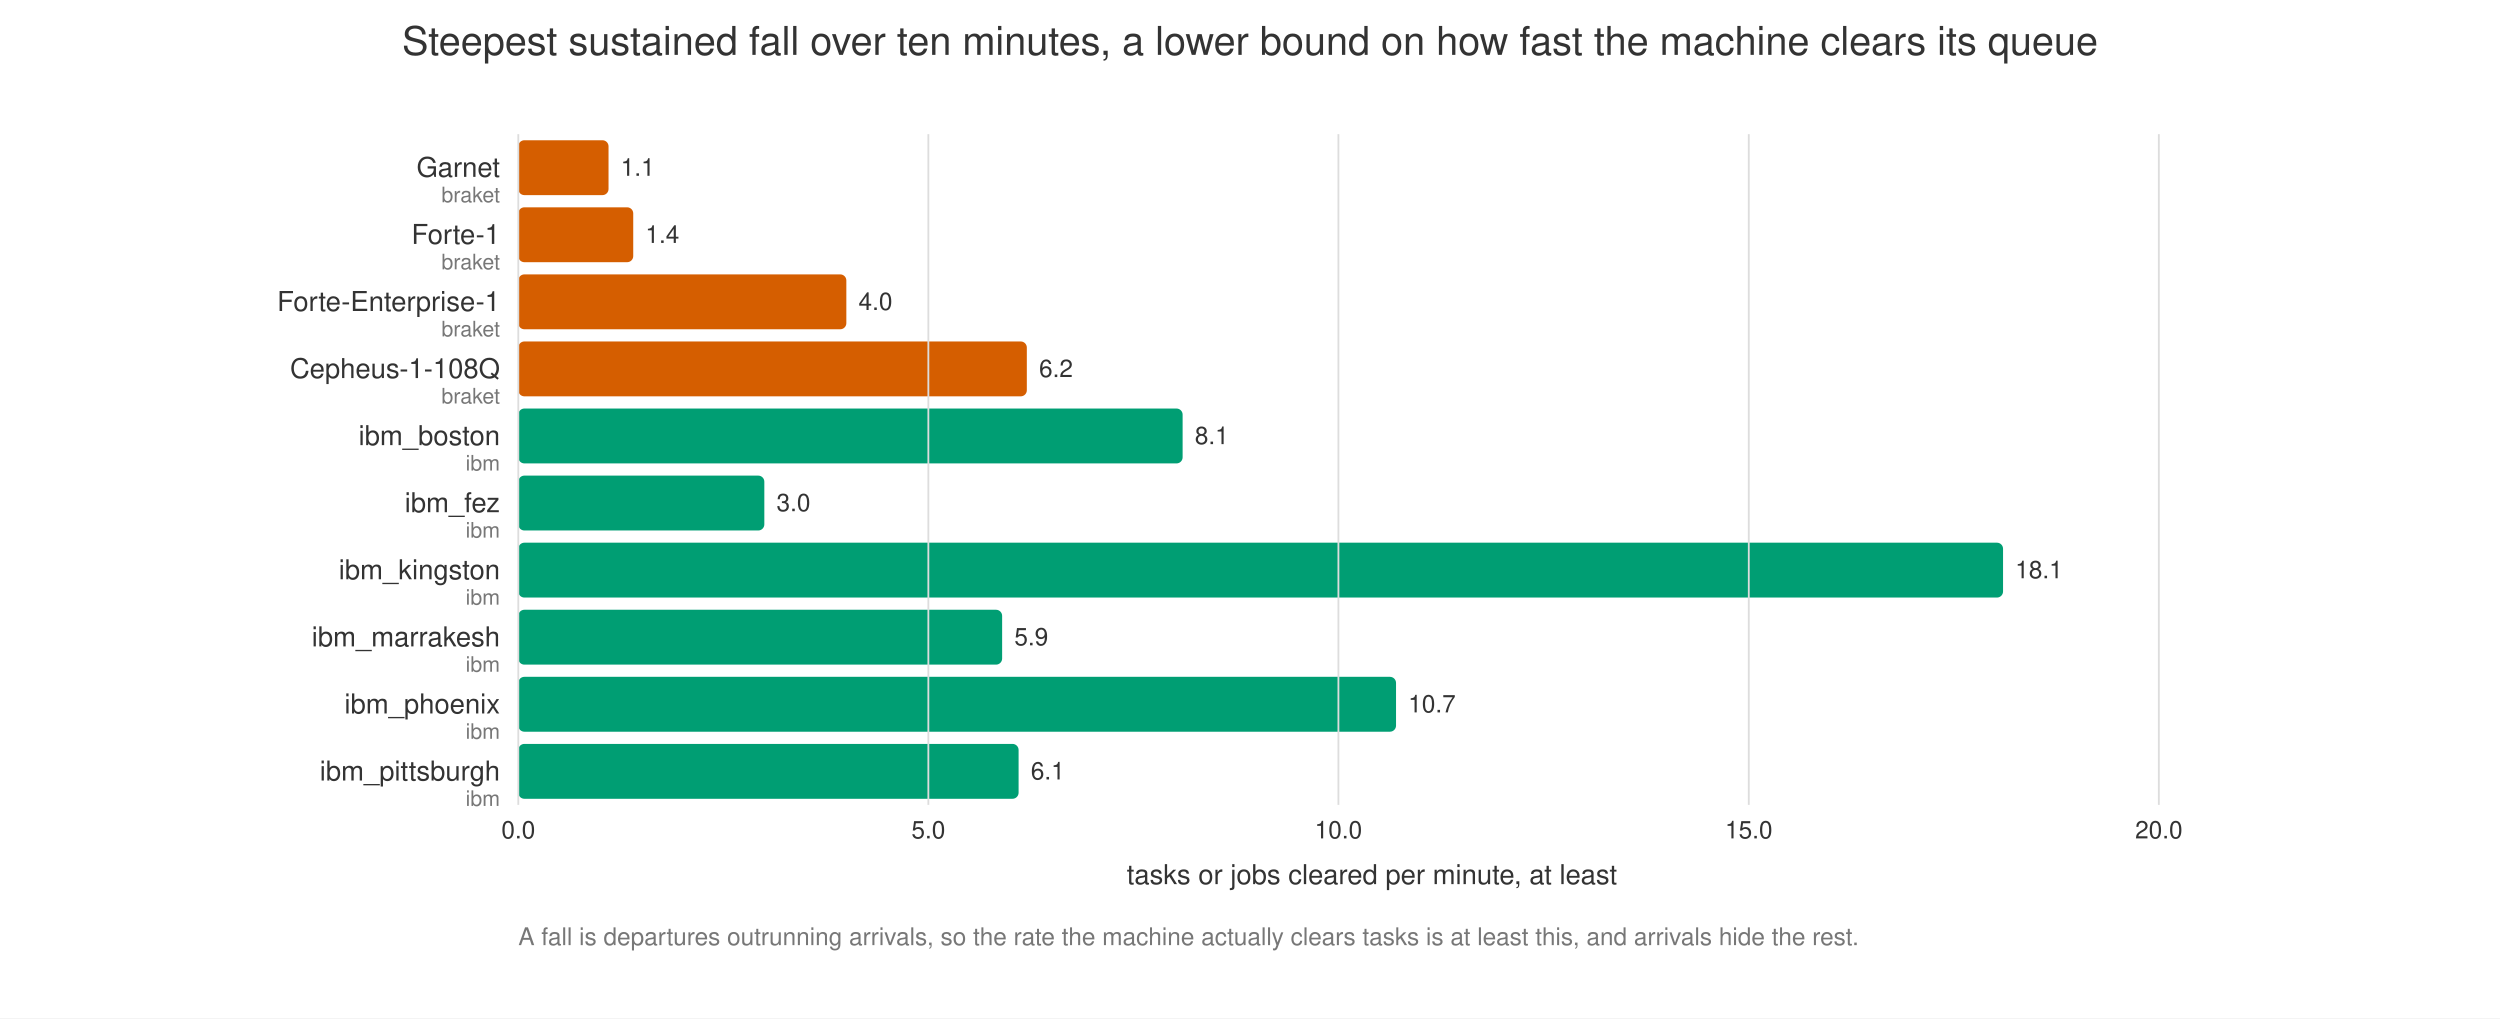
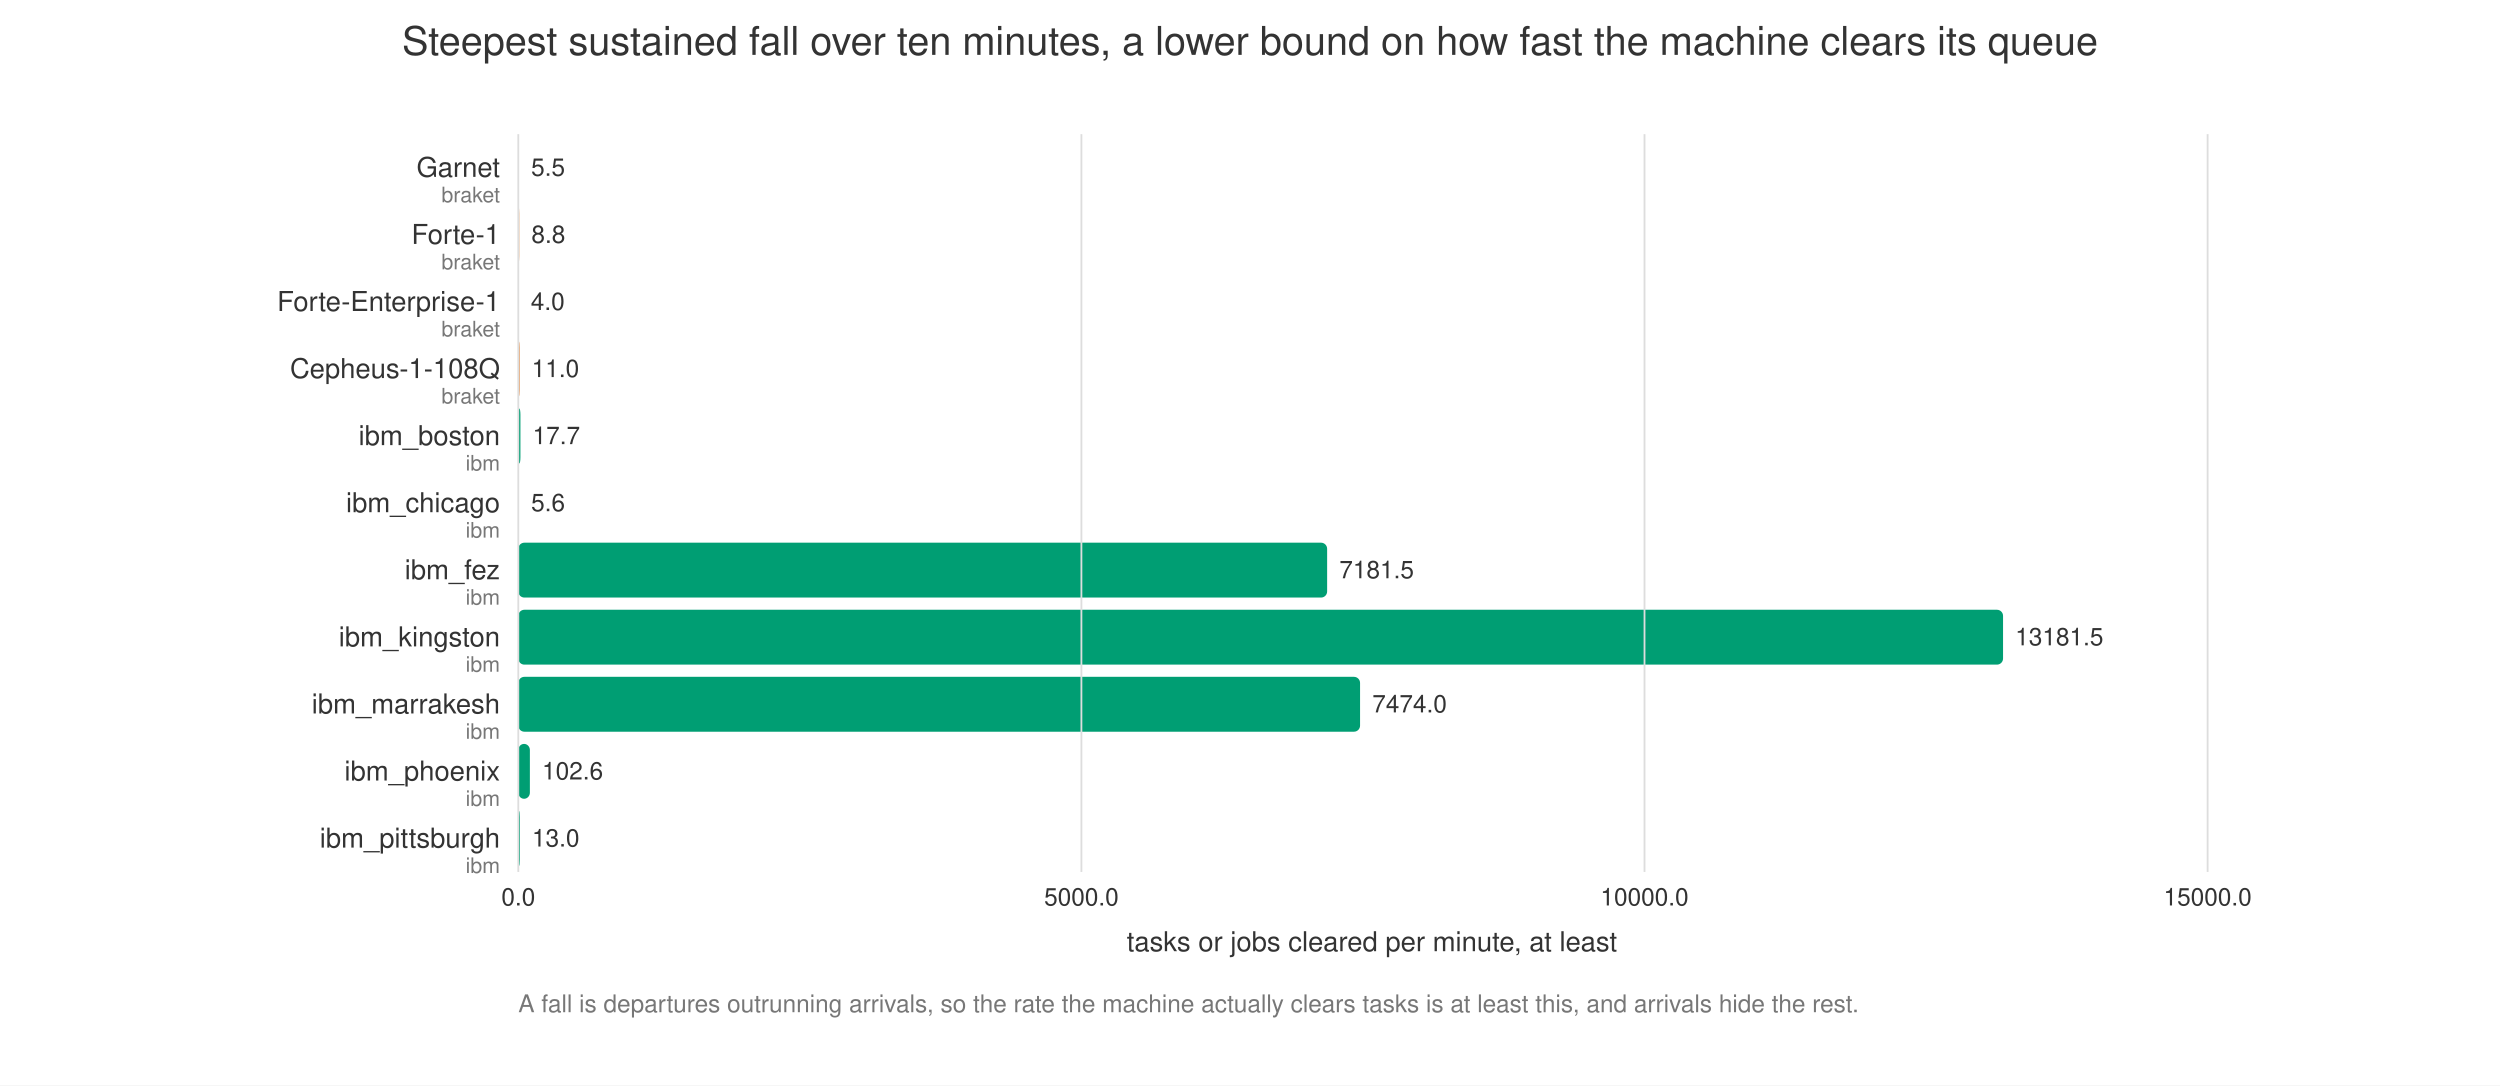
- <svg xmlns="http://www.w3.org/2000/svg" width="820" height="334" viewBox="0 0 820 334">
+ <svg xmlns="http://www.w3.org/2000/svg" width="820" height="356" viewBox="0 0 820 356">
  <rect width="100%" height="100%" fill="white" />
  <text x="410.0" y="18.0" font-family="Helvetica,Arial,sans-serif" font-size="13" text-anchor="middle" fill="#333333" font-weight="normal" dominant-baseline="auto">Steepest sustained fall over ten minutes, a lower bound on how fast the machine clears its queue</text>
-   <rect x="170.0" y="46.0" width="29.6" height="18.0" fill="#D55E00" stroke="none" fill-opacity="1.0" rx="2" />
-   <text x="203.6" y="55.0" font-family="Helvetica,Arial,sans-serif" font-size="8" text-anchor="start" fill="#333333" font-weight="normal" dominant-baseline="middle">1.1</text>
+   <rect x="170.0" y="46.0" width="0.2" height="18.0" fill="#D55E00" stroke="none" fill-opacity="1.0" rx="2" />
+   <text x="174.2" y="55.0" font-family="Helvetica,Arial,sans-serif" font-size="8" text-anchor="start" fill="#333333" font-weight="normal" dominant-baseline="middle">5.5</text>
  <text x="164.0" y="55.0" font-family="Helvetica,Arial,sans-serif" font-size="9" text-anchor="end" fill="#333333" font-weight="normal" dominant-baseline="middle">Garnet</text>
  <text x="164.0" y="64.0" font-family="Helvetica,Arial,sans-serif" font-size="7" text-anchor="end" fill="#777777" font-weight="normal" dominant-baseline="middle">braket</text>
-   <rect x="170.0" y="68.0" width="37.7" height="18.0" fill="#D55E00" stroke="none" fill-opacity="1.0" rx="2" />
-   <text x="211.7" y="77.0" font-family="Helvetica,Arial,sans-serif" font-size="8" text-anchor="start" fill="#333333" font-weight="normal" dominant-baseline="middle">1.4</text>
+   <rect x="170.0" y="68.0" width="0.3" height="18.0" fill="#D55E00" stroke="none" fill-opacity="1.0" rx="2" />
+   <text x="174.3" y="77.0" font-family="Helvetica,Arial,sans-serif" font-size="8" text-anchor="start" fill="#333333" font-weight="normal" dominant-baseline="middle">8.8</text>
  <text x="164.0" y="77.0" font-family="Helvetica,Arial,sans-serif" font-size="9" text-anchor="end" fill="#333333" font-weight="normal" dominant-baseline="middle">Forte-1</text>
  <text x="164.0" y="86.0" font-family="Helvetica,Arial,sans-serif" font-size="7" text-anchor="end" fill="#777777" font-weight="normal" dominant-baseline="middle">braket</text>
-   <rect x="170.0" y="90.0" width="107.6" height="18.0" fill="#D55E00" stroke="none" fill-opacity="1.0" rx="2" />
-   <text x="281.6" y="99.0" font-family="Helvetica,Arial,sans-serif" font-size="8" text-anchor="start" fill="#333333" font-weight="normal" dominant-baseline="middle">4.0</text>
+   <rect x="170.0" y="90.0" width="0.1" height="18.0" fill="#D55E00" stroke="none" fill-opacity="1.0" rx="2" />
+   <text x="174.1" y="99.0" font-family="Helvetica,Arial,sans-serif" font-size="8" text-anchor="start" fill="#333333" font-weight="normal" dominant-baseline="middle">4.0</text>
  <text x="164.0" y="99.0" font-family="Helvetica,Arial,sans-serif" font-size="9" text-anchor="end" fill="#333333" font-weight="normal" dominant-baseline="middle">Forte-Enterprise-1</text>
  <text x="164.0" y="108.0" font-family="Helvetica,Arial,sans-serif" font-size="7" text-anchor="end" fill="#777777" font-weight="normal" dominant-baseline="middle">braket</text>
-   <rect x="170.0" y="112.0" width="166.8" height="18.0" fill="#D55E00" stroke="none" fill-opacity="1.0" rx="2" />
-   <text x="340.8" y="121.0" font-family="Helvetica,Arial,sans-serif" font-size="8" text-anchor="start" fill="#333333" font-weight="normal" dominant-baseline="middle">6.2</text>
+   <rect x="170.0" y="112.0" width="0.4" height="18.0" fill="#D55E00" stroke="none" fill-opacity="1.0" rx="2" />
+   <text x="174.4" y="121.0" font-family="Helvetica,Arial,sans-serif" font-size="8" text-anchor="start" fill="#333333" font-weight="normal" dominant-baseline="middle">11.0</text>
  <text x="164.0" y="121.0" font-family="Helvetica,Arial,sans-serif" font-size="9" text-anchor="end" fill="#333333" font-weight="normal" dominant-baseline="middle">Cepheus-1-108Q</text>
  <text x="164.0" y="130.0" font-family="Helvetica,Arial,sans-serif" font-size="7" text-anchor="end" fill="#777777" font-weight="normal" dominant-baseline="middle">braket</text>
-   <rect x="170.0" y="134.0" width="217.9" height="18.0" fill="#009E73" stroke="none" fill-opacity="1.0" rx="2" />
-   <text x="391.9" y="143.0" font-family="Helvetica,Arial,sans-serif" font-size="8" text-anchor="start" fill="#333333" font-weight="normal" dominant-baseline="middle">8.1</text>
+   <rect x="170.0" y="134.0" width="0.7" height="18.0" fill="#009E73" stroke="none" fill-opacity="1.0" rx="2" />
+   <text x="174.7" y="143.0" font-family="Helvetica,Arial,sans-serif" font-size="8" text-anchor="start" fill="#333333" font-weight="normal" dominant-baseline="middle">17.7</text>
  <text x="164.0" y="143.0" font-family="Helvetica,Arial,sans-serif" font-size="9" text-anchor="end" fill="#333333" font-weight="normal" dominant-baseline="middle">ibm_boston</text>
  <text x="164.0" y="152.0" font-family="Helvetica,Arial,sans-serif" font-size="7" text-anchor="end" fill="#777777" font-weight="normal" dominant-baseline="middle">ibm</text>
-   <rect x="170.0" y="156.0" width="80.7" height="18.0" fill="#009E73" stroke="none" fill-opacity="1.0" rx="2" />
-   <text x="254.7" y="165.0" font-family="Helvetica,Arial,sans-serif" font-size="8" text-anchor="start" fill="#333333" font-weight="normal" dominant-baseline="middle">3.0</text>
-   <text x="164.0" y="165.0" font-family="Helvetica,Arial,sans-serif" font-size="9" text-anchor="end" fill="#333333" font-weight="normal" dominant-baseline="middle">ibm_fez</text>
+   <rect x="170.0" y="156.0" width="0.2" height="18.0" fill="#009E73" stroke="none" fill-opacity="1.0" rx="2" />
+   <text x="174.2" y="165.0" font-family="Helvetica,Arial,sans-serif" font-size="8" text-anchor="start" fill="#333333" font-weight="normal" dominant-baseline="middle">5.6</text>
+   <text x="164.0" y="165.0" font-family="Helvetica,Arial,sans-serif" font-size="9" text-anchor="end" fill="#333333" font-weight="normal" dominant-baseline="middle">ibm_chicago</text>
  <text x="164.0" y="174.0" font-family="Helvetica,Arial,sans-serif" font-size="7" text-anchor="end" fill="#777777" font-weight="normal" dominant-baseline="middle">ibm</text>
-   <rect x="170.0" y="178.0" width="487.0" height="18.0" fill="#009E73" stroke="none" fill-opacity="1.0" rx="2" />
-   <text x="661.0" y="187.0" font-family="Helvetica,Arial,sans-serif" font-size="8" text-anchor="start" fill="#333333" font-weight="normal" dominant-baseline="middle">18.1</text>
-   <text x="164.0" y="187.0" font-family="Helvetica,Arial,sans-serif" font-size="9" text-anchor="end" fill="#333333" font-weight="normal" dominant-baseline="middle">ibm_kingston</text>
+   <rect x="170.0" y="178.0" width="265.3" height="18.0" fill="#009E73" stroke="none" fill-opacity="1.0" rx="2" />
+   <text x="439.3" y="187.0" font-family="Helvetica,Arial,sans-serif" font-size="8" text-anchor="start" fill="#333333" font-weight="normal" dominant-baseline="middle">7181.5</text>
+   <text x="164.0" y="187.0" font-family="Helvetica,Arial,sans-serif" font-size="9" text-anchor="end" fill="#333333" font-weight="normal" dominant-baseline="middle">ibm_fez</text>
  <text x="164.0" y="196.0" font-family="Helvetica,Arial,sans-serif" font-size="7" text-anchor="end" fill="#777777" font-weight="normal" dominant-baseline="middle">ibm</text>
-   <rect x="170.0" y="200.0" width="158.7" height="18.0" fill="#009E73" stroke="none" fill-opacity="1.0" rx="2" />
-   <text x="332.7" y="209.0" font-family="Helvetica,Arial,sans-serif" font-size="8" text-anchor="start" fill="#333333" font-weight="normal" dominant-baseline="middle">5.9</text>
-   <text x="164.0" y="209.0" font-family="Helvetica,Arial,sans-serif" font-size="9" text-anchor="end" fill="#333333" font-weight="normal" dominant-baseline="middle">ibm_marrakesh</text>
+   <rect x="170.0" y="200.0" width="487.0" height="18.0" fill="#009E73" stroke="none" fill-opacity="1.0" rx="2" />
+   <text x="661.0" y="209.0" font-family="Helvetica,Arial,sans-serif" font-size="8" text-anchor="start" fill="#333333" font-weight="normal" dominant-baseline="middle">13181.5</text>
+   <text x="164.0" y="209.0" font-family="Helvetica,Arial,sans-serif" font-size="9" text-anchor="end" fill="#333333" font-weight="normal" dominant-baseline="middle">ibm_kingston</text>
  <text x="164.0" y="218.0" font-family="Helvetica,Arial,sans-serif" font-size="7" text-anchor="end" fill="#777777" font-weight="normal" dominant-baseline="middle">ibm</text>
-   <rect x="170.0" y="222.0" width="287.9" height="18.0" fill="#009E73" stroke="none" fill-opacity="1.0" rx="2" />
-   <text x="461.9" y="231.0" font-family="Helvetica,Arial,sans-serif" font-size="8" text-anchor="start" fill="#333333" font-weight="normal" dominant-baseline="middle">10.7</text>
-   <text x="164.0" y="231.0" font-family="Helvetica,Arial,sans-serif" font-size="9" text-anchor="end" fill="#333333" font-weight="normal" dominant-baseline="middle">ibm_phoenix</text>
+   <rect x="170.0" y="222.0" width="276.1" height="18.0" fill="#009E73" stroke="none" fill-opacity="1.0" rx="2" />
+   <text x="450.1" y="231.0" font-family="Helvetica,Arial,sans-serif" font-size="8" text-anchor="start" fill="#333333" font-weight="normal" dominant-baseline="middle">7474.0</text>
+   <text x="164.0" y="231.0" font-family="Helvetica,Arial,sans-serif" font-size="9" text-anchor="end" fill="#333333" font-weight="normal" dominant-baseline="middle">ibm_marrakesh</text>
  <text x="164.0" y="240.0" font-family="Helvetica,Arial,sans-serif" font-size="7" text-anchor="end" fill="#777777" font-weight="normal" dominant-baseline="middle">ibm</text>
-   <rect x="170.0" y="244.0" width="164.1" height="18.0" fill="#009E73" stroke="none" fill-opacity="1.0" rx="2" />
-   <text x="338.1" y="253.0" font-family="Helvetica,Arial,sans-serif" font-size="8" text-anchor="start" fill="#333333" font-weight="normal" dominant-baseline="middle">6.1</text>
-   <text x="164.0" y="253.0" font-family="Helvetica,Arial,sans-serif" font-size="9" text-anchor="end" fill="#333333" font-weight="normal" dominant-baseline="middle">ibm_pittsburgh</text>
+   <rect x="170.0" y="244.0" width="3.8" height="18.0" fill="#009E73" stroke="none" fill-opacity="1.0" rx="2" />
+   <text x="177.8" y="253.0" font-family="Helvetica,Arial,sans-serif" font-size="8" text-anchor="start" fill="#333333" font-weight="normal" dominant-baseline="middle">102.6</text>
+   <text x="164.0" y="253.0" font-family="Helvetica,Arial,sans-serif" font-size="9" text-anchor="end" fill="#333333" font-weight="normal" dominant-baseline="middle">ibm_phoenix</text>
  <text x="164.0" y="262.0" font-family="Helvetica,Arial,sans-serif" font-size="7" text-anchor="end" fill="#777777" font-weight="normal" dominant-baseline="middle">ibm</text>
-   <line x1="170.0" y1="44.0" x2="170.0" y2="264.0" stroke="#DDDDDD" stroke-width="0.6" />
-   <text x="170.0" y="275.0" font-family="Helvetica,Arial,sans-serif" font-size="8" text-anchor="middle" fill="#333333" font-weight="normal" dominant-baseline="auto">0.0</text>
-   <line x1="304.5" y1="44.0" x2="304.5" y2="264.0" stroke="#DDDDDD" stroke-width="0.6" />
-   <text x="304.5" y="275.0" font-family="Helvetica,Arial,sans-serif" font-size="8" text-anchor="middle" fill="#333333" font-weight="normal" dominant-baseline="auto">5.0</text>
-   <line x1="439.0" y1="44.0" x2="439.0" y2="264.0" stroke="#DDDDDD" stroke-width="0.6" />
-   <text x="439.0" y="275.0" font-family="Helvetica,Arial,sans-serif" font-size="8" text-anchor="middle" fill="#333333" font-weight="normal" dominant-baseline="auto">10.0</text>
-   <line x1="573.6" y1="44.0" x2="573.6" y2="264.0" stroke="#DDDDDD" stroke-width="0.6" />
-   <text x="573.6" y="275.0" font-family="Helvetica,Arial,sans-serif" font-size="8" text-anchor="middle" fill="#333333" font-weight="normal" dominant-baseline="auto">15.0</text>
-   <line x1="708.1" y1="44.0" x2="708.1" y2="264.0" stroke="#DDDDDD" stroke-width="0.6" />
-   <text x="708.1" y="275.0" font-family="Helvetica,Arial,sans-serif" font-size="8" text-anchor="middle" fill="#333333" font-weight="normal" dominant-baseline="auto">20.0</text>
-   <text x="450.0" y="290.0" font-family="Helvetica,Arial,sans-serif" font-size="9" text-anchor="middle" fill="#333333" font-weight="normal" dominant-baseline="auto">tasks or jobs cleared per minute, at least</text>
-   <text x="170.0" y="310.0" font-family="Helvetica,Arial,sans-serif" font-size="8" text-anchor="start" fill="#777777" font-weight="normal" dominant-baseline="auto">A fall is departures outrunning arrivals, so the rate the machine actually clears tasks is at least this, and arrivals hide the rest.</text>
+   <rect x="170.0" y="266.0" width="0.5" height="18.0" fill="#009E73" stroke="none" fill-opacity="1.0" rx="2" />
+   <text x="174.5" y="275.0" font-family="Helvetica,Arial,sans-serif" font-size="8" text-anchor="start" fill="#333333" font-weight="normal" dominant-baseline="middle">13.0</text>
+   <text x="164.0" y="275.0" font-family="Helvetica,Arial,sans-serif" font-size="9" text-anchor="end" fill="#333333" font-weight="normal" dominant-baseline="middle">ibm_pittsburgh</text>
+   <text x="164.0" y="284.0" font-family="Helvetica,Arial,sans-serif" font-size="7" text-anchor="end" fill="#777777" font-weight="normal" dominant-baseline="middle">ibm</text>
+   <line x1="170.0" y1="44.0" x2="170.0" y2="286.0" stroke="#DDDDDD" stroke-width="0.6" />
+   <text x="170.0" y="297.0" font-family="Helvetica,Arial,sans-serif" font-size="8" text-anchor="middle" fill="#333333" font-weight="normal" dominant-baseline="auto">0.0</text>
+   <line x1="354.7" y1="44.0" x2="354.7" y2="286.0" stroke="#DDDDDD" stroke-width="0.6" />
+   <text x="354.7" y="297.0" font-family="Helvetica,Arial,sans-serif" font-size="8" text-anchor="middle" fill="#333333" font-weight="normal" dominant-baseline="auto">5000.0</text>
+   <line x1="539.4" y1="44.0" x2="539.4" y2="286.0" stroke="#DDDDDD" stroke-width="0.6" />
+   <text x="539.4" y="297.0" font-family="Helvetica,Arial,sans-serif" font-size="8" text-anchor="middle" fill="#333333" font-weight="normal" dominant-baseline="auto">10000.0</text>
+   <line x1="724.1" y1="44.0" x2="724.1" y2="286.0" stroke="#DDDDDD" stroke-width="0.6" />
+   <text x="724.1" y="297.0" font-family="Helvetica,Arial,sans-serif" font-size="8" text-anchor="middle" fill="#333333" font-weight="normal" dominant-baseline="auto">15000.0</text>
+   <text x="450.0" y="312.0" font-family="Helvetica,Arial,sans-serif" font-size="9" text-anchor="middle" fill="#333333" font-weight="normal" dominant-baseline="auto">tasks or jobs cleared per minute, at least</text>
+   <text x="170.0" y="332.0" font-family="Helvetica,Arial,sans-serif" font-size="8" text-anchor="start" fill="#777777" font-weight="normal" dominant-baseline="auto">A fall is departures outrunning arrivals, so the rate the machine actually clears tasks is at least this, and arrivals hide the rest.</text>
</svg>
